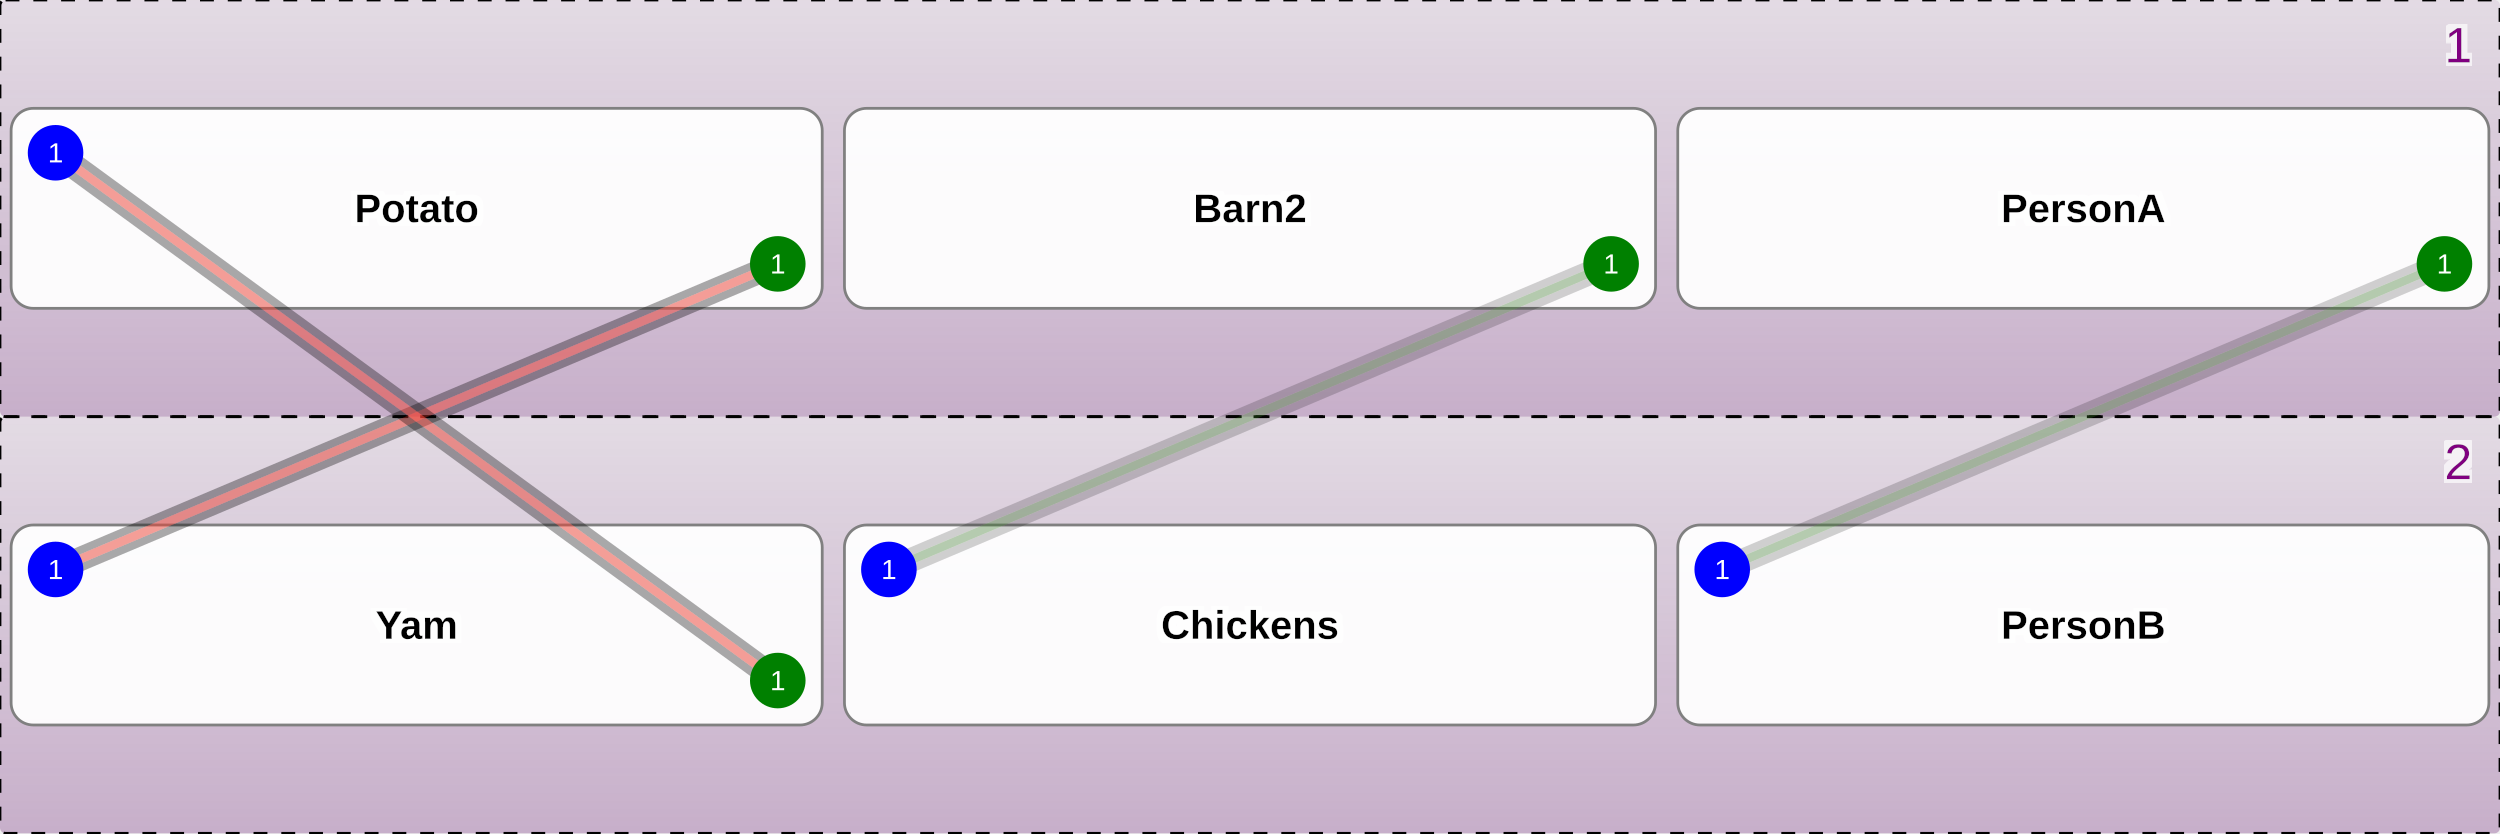
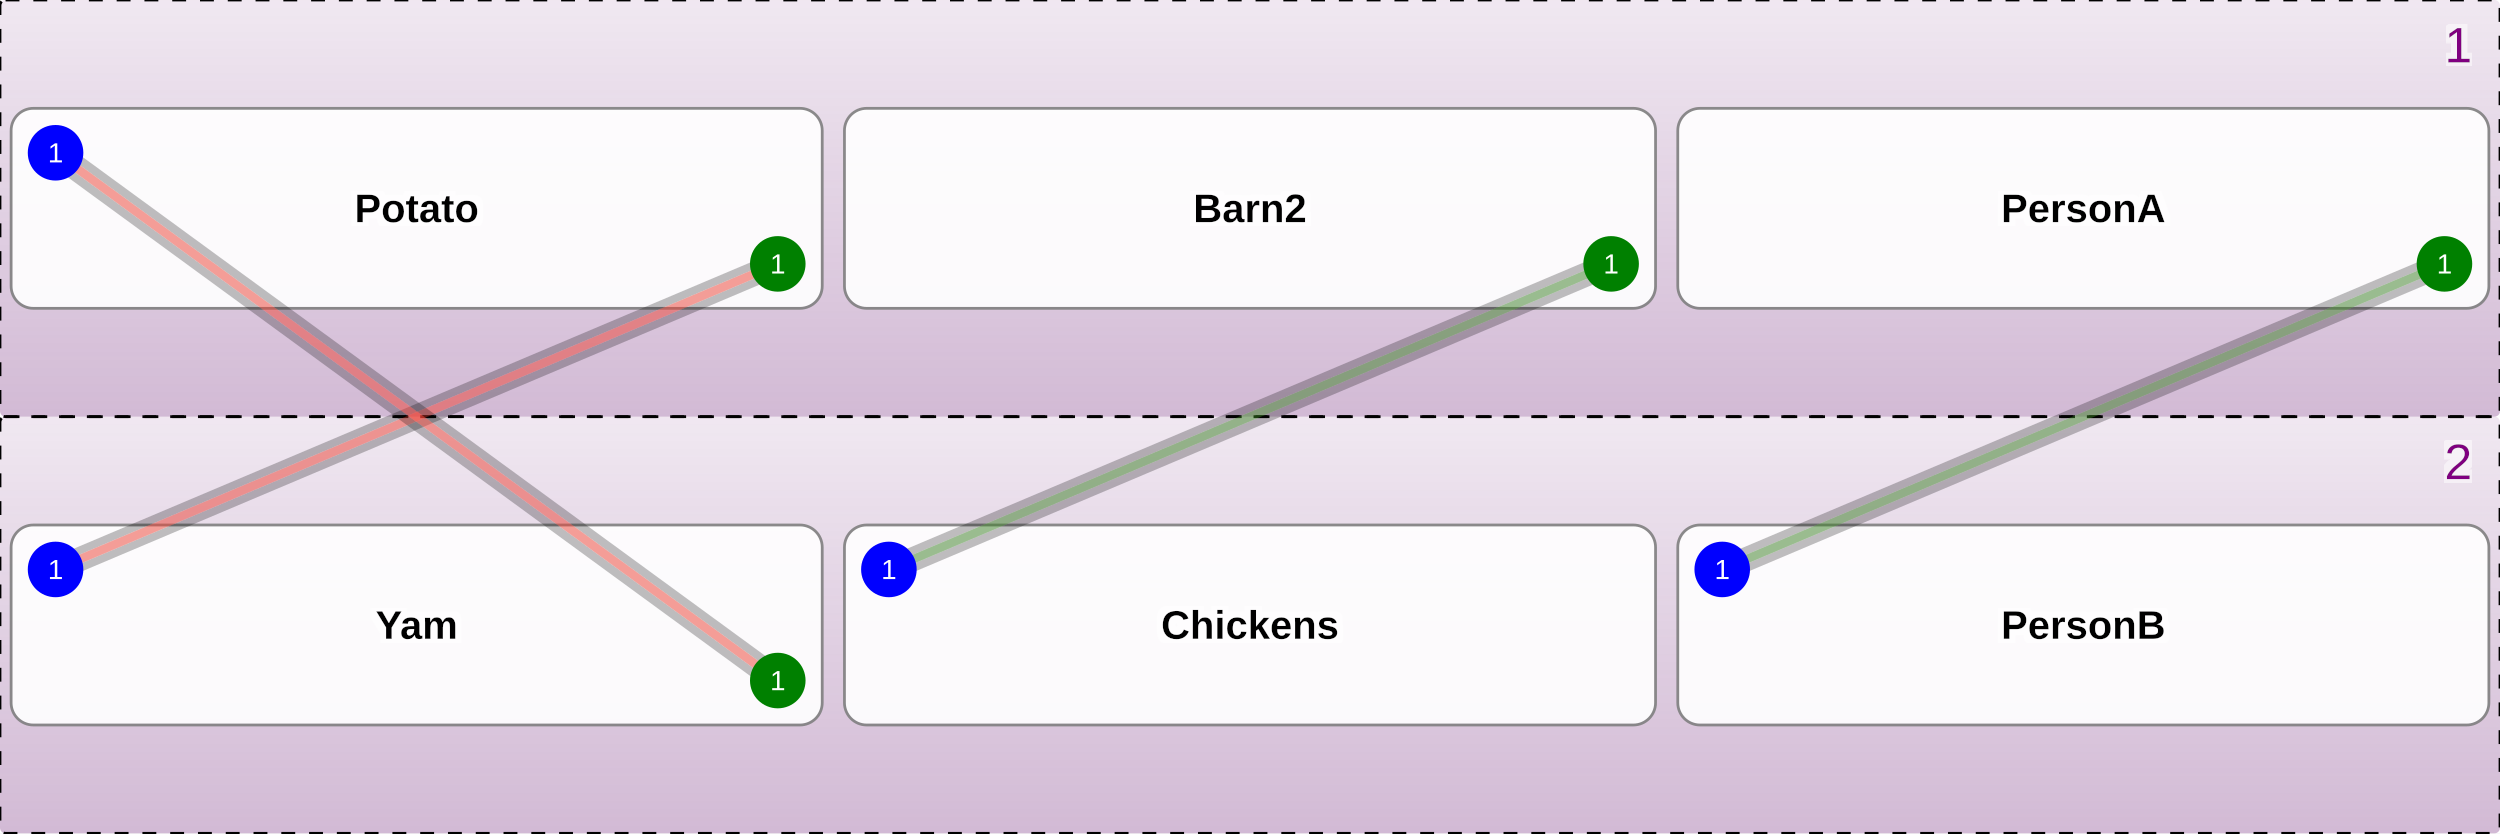
- <svg xmlns="http://www.w3.org/2000/svg" width="900" height="300" font-family="Arial, Helvetica, sans-serif" style="background-color:white">
+ <svg xmlns="http://www.w3.org/2000/svg" width="900" height="300" font-family="Arial, Helvetica, sans-serif">
  <style>
    .layerRectangle {
      stroke: black;
      stroke-dasharray: 5,5;
      fill: url('#layers')
    }
    .layerText {
      fill: purple;
      font-size: 150%;
      filter: url(#outlineWhite);
    }
    .nodeFolder {
-       fill: #aaaaaa33;
+       fill: #aaaaaa;
+       opacity: 0.3;
      stroke: whitesmoke;
    }
    .nodeFile {
-       fill: #ffffffee;
+       fill: #ffffff;
+       opacity: 0.9;
      stroke: gray;
    }
    .folderName {
      font-size: 180%;
      fill : white;
      font-weight: bolder;
      text-anchor: start;
      letter-spacing : 1px;
      dominant-baseline: hanging;
      filter: url(#shadow);
    }
    .nodeName {
      fill : black;
      font-weight: bold;
      text-anchor: middle;
      dominant-baseline: central;
      filter: url(#outlineWhite);
    }
    .line {
      fill : none;
      stroke-width: 3;
      opacity: 0.5;
    }
    .line:hover {
      stroke-width: 6;
      opacity: 1;
    }
- 
-     </style>
+ </style>
  <defs id="idSvgDef">
    <linearGradient id="layers" gradientTransform="rotate(90)">
-       <stop offset="0%" stop-color="rgba(105, 24, 114, 0.10)" />
-       <stop offset="100%" stop-color="rgba(105, 24, 114, 0.30)" />
+       <stop offset="0%" stop-color="#691872" stop-opacity="0.1" />
+       <stop offset="100%" stop-color="#691872" stop-opacity="0.3" />
    </linearGradient>
    <filter id="shadow">
      <feGaussianBlur in="SourceAlpha" stdDeviation="2" />
      <feOffset dx="1" dy="1" result="offsetblur" />
      <feFlood flood-color="black" />
      <feComposite in2="offsetblur" operator="in" />
      <feMerge>
        <feMergeNode />
        <feMergeNode in="SourceGraphic" />
      </feMerge>
    </filter>
    <filter id="outlineWhite">
      <feMorphology in="SourceAlpha" result="DILATED" operator="dilate" radius="2" />
-       <feFlood flood-color="#ffffffaa" flood-opacity="1" result="WHITE" />
+       <feFlood flood-color="white" flood-opacity="0.5" result="WHITE" />
      <feComposite in="WHITE" in2="DILATED" operator="in" result="OUTLINE" />
      <feMerge>
        <feMergeNode in="OUTLINE" />
        <feMergeNode in="SourceGraphic" />
      </feMerge>
    </filter>
    <filter id="outlineBlack">
      <feMorphology in="SourceAlpha" result="DILATED" operator="dilate" radius="2" />
-       <feFlood flood-color="#000000aa" flood-opacity="1" result="BLACK" />
+       <feFlood flood-color="black" flood-opacity="0.5" result="BLACK" />
      <feComposite in="BLACK" in2="DILATED" operator="in" result="OUTLINE" />
      <feMerge>
        <feMergeNode in="OUTLINE" />
        <feMergeNode in="SourceGraphic" />
      </feMerge>
    </filter>
    <marker id="lineEnd" viewBox="0 -5 30 10" refX="12" orient="auto">
-       <path d="M0,-16L32,0L0,16" fill="#3058FFaa" />
+       <path d="M0,-16L32,0L0,16" fill="#3058FF" opacity="0.67" />
    </marker>
    <marker id="lineStart" viewBox="0 -4 8 8" refX="4" orient="auto">
-       <circle cx="4" r="4" fill="#377E22aa" />
+       <circle cx="4" r="4" fill="#377E22" />
    </marker>
  </defs>
+   <rect width="100%" height="100%" fill="white" />
+   <rect width="100%" height="100%" fill="white" />
  <g id="Layers">
    <g id="Layer:0 of ">
      <rect x="0" y="0" width="900" height="150" rx="2" ry="2" class="layerRectangle" id=" 0" />
      <text x="890" y="10" class="layerText" dominant-baseline="hanging" text-anchor="end">1 </text>
    </g>
    <g id="Layer:1 of ">
      <rect x="0" y="150" width="900" height="150" rx="2" ry="2" class="layerRectangle" id=" 1" />
      <text x="890" y="160" class="layerText" dominant-baseline="hanging" text-anchor="end">2 </text>
    </g>
  </g>
  <g id="Node_Barn2">
    <rect x="304" y="39" width="292" height="72" rx="8" ry="8" class="nodeFile" />
  </g>
  <g id="Node_Chickens">
    <rect x="304" y="189" width="292" height="72" rx="8" ry="8" class="nodeFile" />
  </g>
  <g id="Node_PersonA">
    <rect x="604" y="39" width="292" height="72" rx="8" ry="8" class="nodeFile" />
  </g>
  <g id="Node_PersonB">
    <rect x="604" y="189" width="292" height="72" rx="8" ry="8" class="nodeFile" />
  </g>
  <g id="Node_Potato">
    <rect x="4" y="39" width="292" height="72" rx="8" ry="8" class="nodeFile" />
  </g>
  <g id="Node_Yam">
    <rect x="4" y="189" width="292" height="72" rx="8" ry="8" class="nodeFile" />
  </g>
  <g id="Edges">
-     <line class="line" x1="580" y1="95" x2="320" y2="205" stroke="#377E2288" filter="url(#outlineBlack)" />
-     <line class="line" x1="880" y1="95" x2="620" y2="205" stroke="#377E2288" filter="url(#outlineBlack)" />
+     <line class="line" x1="580" y1="95" x2="320" y2="205" stroke="#377E22" filter="url(#outlineBlack)" />
+     <line class="line" x1="880" y1="95" x2="620" y2="205" stroke="#377E22" filter="url(#outlineBlack)" />
    <line class="line" x1="280" y1="95" x2="20" y2="205" stroke="#EB4132" filter="url(#outlineBlack)" />
    <line class="line" x1="280" y1="245" x2="20" y2="55" stroke="#EB4132" filter="url(#outlineBlack)" />
  </g>
  <g id="Counters_Barn2">
    <g>
      <circle cx="580" cy="95" r="10" fill="green" />
      <text x="580" y="95" fill="white" font-size="10" text-anchor="middle" dominant-baseline="central">1</text>
    </g>
  </g>
  <g id="Counters_Chickens">
    <g>
      <circle cx="320" cy="205" r="10" fill="blue" />
      <text x="320" y="205" fill="white" font-size="10" text-anchor="middle" dominant-baseline="central">1</text>
    </g>
  </g>
  <g id="Counters_PersonA">
    <g>
      <circle cx="880" cy="95" r="10" fill="green" />
      <text x="880" y="95" fill="white" font-size="10" text-anchor="middle" dominant-baseline="central">1</text>
    </g>
  </g>
  <g id="Counters_PersonB">
    <g>
      <circle cx="620" cy="205" r="10" fill="blue" />
      <text x="620" y="205" fill="white" font-size="10" text-anchor="middle" dominant-baseline="central">1</text>
    </g>
  </g>
  <g id="Counters_Potato">
    <g>
      <circle cx="280" cy="95" r="10" fill="green" />
      <text x="280" y="95" fill="white" font-size="10" text-anchor="middle" dominant-baseline="central">1</text>
    </g>
    <g>
      <circle cx="20" cy="55" r="10" fill="blue" />
      <text x="20" y="55" fill="white" font-size="10" text-anchor="middle" dominant-baseline="central">1</text>
    </g>
  </g>
  <g id="Counters_Yam">
    <g>
      <circle cx="280" cy="245" r="10" fill="green" />
      <text x="280" y="245" fill="white" font-size="10" text-anchor="middle" dominant-baseline="central">1</text>
    </g>
    <g>
      <circle cx="20" cy="205" r="10" fill="blue" />
      <text x="20" y="205" fill="white" font-size="10" text-anchor="middle" dominant-baseline="central">1</text>
    </g>
  </g>
  <g id="Labels_Barn2">
    <text class="nodeName" x="450" y="75" font-size="120%">Barn2</text>
  </g>
  <g id="Labels_Chickens">
    <text class="nodeName" x="450" y="225" font-size="120%">Chickens</text>
  </g>
  <g id="Labels_PersonA">
    <text class="nodeName" x="750" y="75" font-size="120%">PersonA</text>
  </g>
  <g id="Labels_PersonB">
    <text class="nodeName" x="750" y="225" font-size="120%">PersonB</text>
  </g>
  <g id="Labels_Potato">
    <text class="nodeName" x="150" y="75" font-size="120%">Potato</text>
  </g>
  <g id="Labels_Yam">
    <text class="nodeName" x="150" y="225" font-size="120%">Yam</text>
  </g>
</svg>
